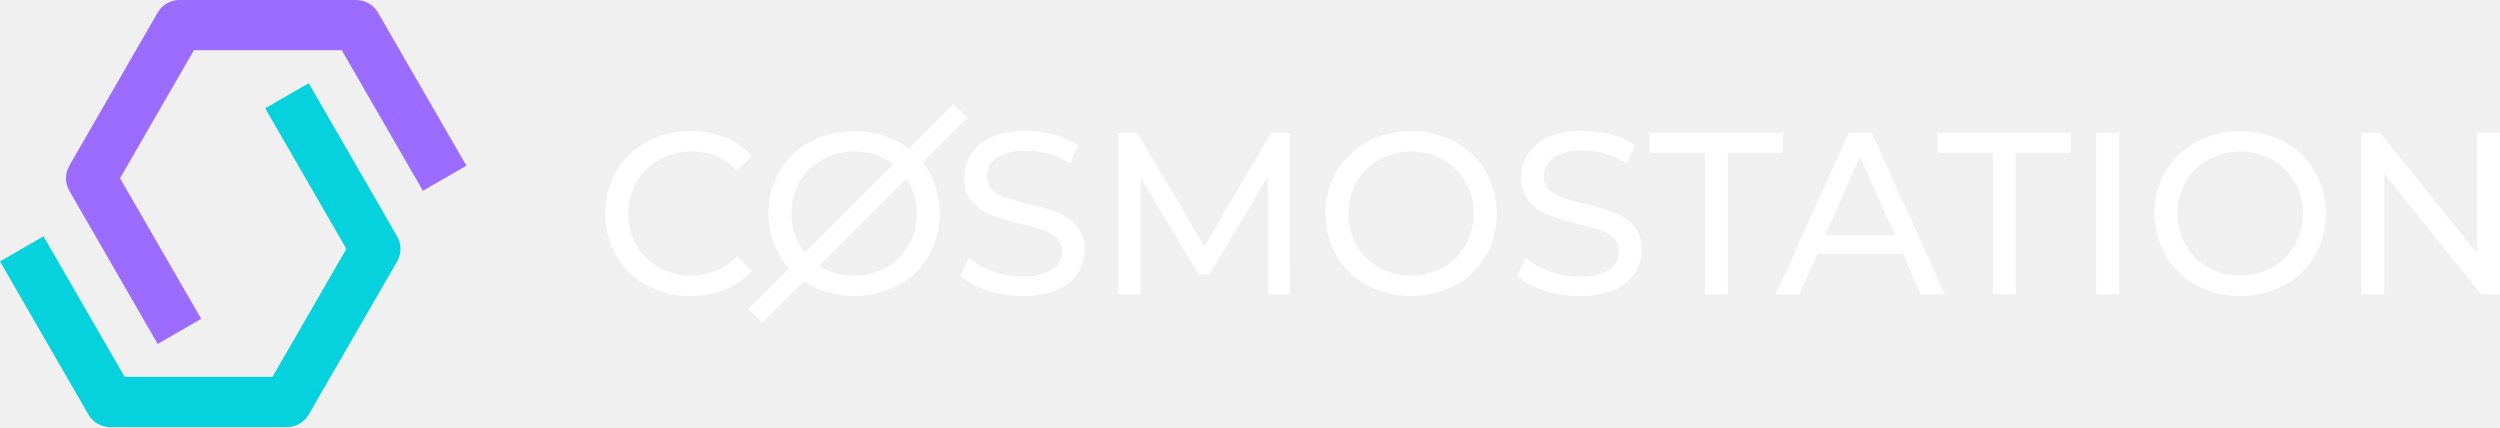
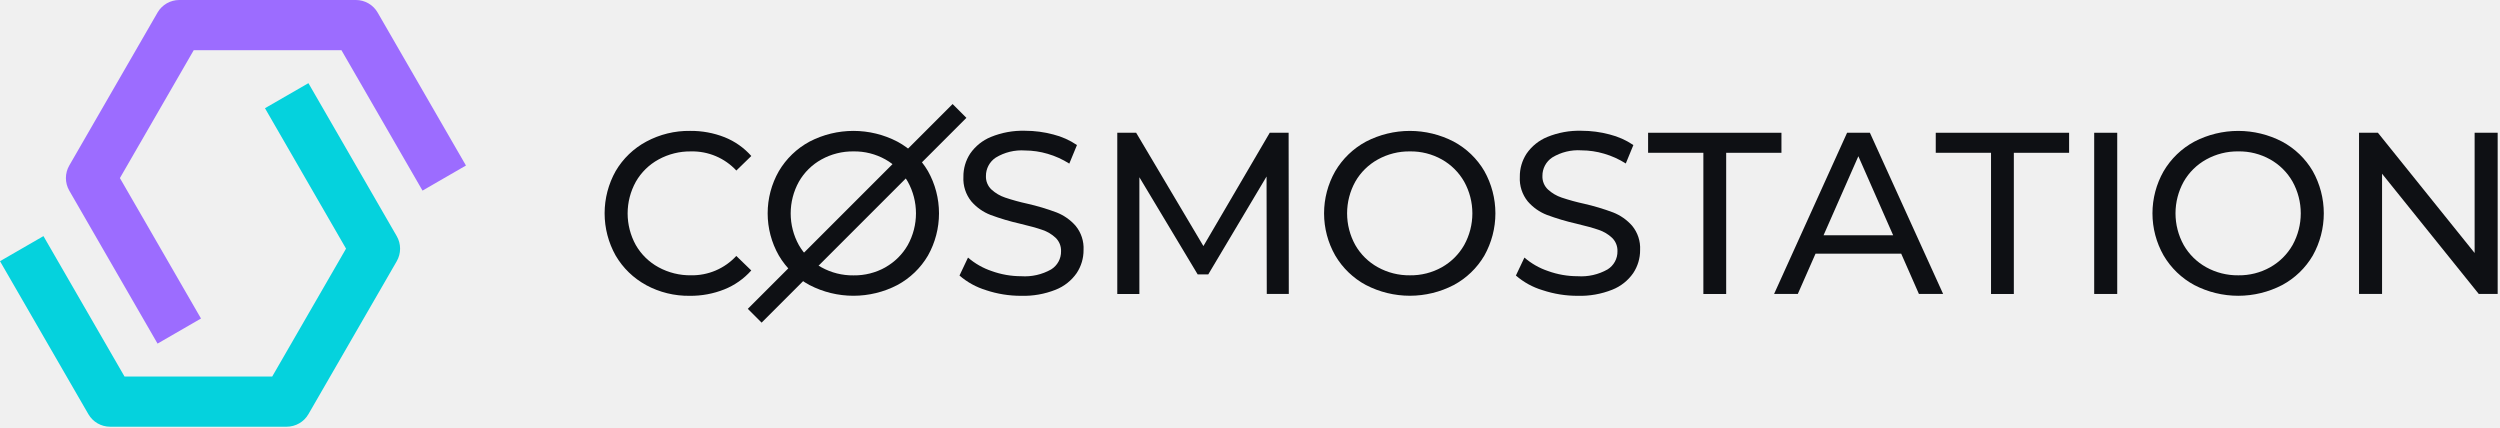
- <svg xmlns="http://www.w3.org/2000/svg" width="192.82" height="32.942" viewBox="0 0 192.82 32.942">
+ <svg xmlns="http://www.w3.org/2000/svg" width="193" height="33" viewBox="0 0 193 33" fill="none">
+   <g clip-path="url(#clip0)">
+     <path d="M12.162 26.526L5.347 14.715C5.177 14.421 5.088 14.086 5.088 13.746C5.088 13.406 5.177 13.072 5.347 12.778L12.162 0.969C12.332 0.674 12.577 0.43 12.871 0.26C13.166 0.089 13.5 -3.8436e-05 13.84 2.3432e-07H27.476C27.816 -0 28.15 0.089 28.444 0.259C28.739 0.429 28.983 0.674 29.153 0.968L35.972 12.778L32.618 14.715L26.359 3.874H14.957L9.257 13.747L15.517 24.589L12.162 26.526Z" fill="#9C6CFF" />
+     <path d="M22.133 32.942H8.5C8.16 32.942 7.826 32.853 7.532 32.683C7.237 32.513 6.993 32.268 6.823 31.974L0 20.164L3.354 18.227L9.614 29.069H21.014L26.714 19.195L20.456 8.354L23.81 6.42L30.628 18.23C30.798 18.524 30.887 18.858 30.887 19.198C30.887 19.538 30.798 19.872 30.628 20.167L23.81 31.974C23.64 32.268 23.395 32.513 23.101 32.682C22.807 32.852 22.473 32.942 22.133 32.942Z" fill="#05D2DD" />
+     <path d="M49.885 22.01C48.906 21.48 48.092 20.692 47.53 19.731C46.97 18.735 46.676 17.611 46.676 16.468C46.676 15.326 46.97 14.202 47.53 13.206C48.094 12.245 48.912 11.458 49.894 10.931C50.931 10.373 52.094 10.088 53.272 10.105C54.185 10.094 55.091 10.26 55.94 10.594C56.731 10.91 57.436 11.406 58.001 12.043L56.846 13.165C56.4 12.686 55.857 12.306 55.254 12.052C54.651 11.798 54.001 11.674 53.346 11.689C52.471 11.676 51.607 11.891 50.839 12.312C50.107 12.712 49.499 13.307 49.085 14.031C48.671 14.779 48.453 15.621 48.453 16.476C48.453 17.331 48.671 18.173 49.085 18.921C49.5 19.642 50.106 20.233 50.836 20.631C51.604 21.051 52.468 21.265 53.343 21.253C53.999 21.265 54.65 21.138 55.253 20.881C55.856 20.623 56.398 20.241 56.843 19.759L57.998 20.879C57.43 21.519 56.721 22.018 55.927 22.337C55.076 22.677 54.167 22.847 53.251 22.837C52.075 22.854 50.915 22.57 49.881 22.011" fill="#0E1014" />
+     <path d="M62.499 22.009C61.514 21.479 60.692 20.689 60.125 19.724C59.56 18.733 59.263 17.611 59.263 16.471C59.263 15.329 59.56 14.208 60.125 13.217C60.693 12.252 61.514 11.462 62.499 10.931C63.545 10.388 64.707 10.105 65.885 10.105C67.064 10.105 68.226 10.388 69.272 10.931C70.255 11.458 71.073 12.245 71.637 13.207C72.197 14.203 72.491 15.327 72.491 16.47C72.491 17.612 72.197 18.736 71.637 19.732C71.073 20.693 70.254 21.48 69.272 22.007C68.226 22.55 67.064 22.833 65.885 22.833C64.707 22.833 63.545 22.55 62.499 22.007V22.009ZM68.357 20.631C69.076 20.226 69.673 19.633 70.082 18.916C70.496 18.168 70.713 17.326 70.713 16.471C70.713 15.616 70.496 14.774 70.082 14.026C69.673 13.309 69.077 12.716 68.357 12.311C67.606 11.89 66.756 11.675 65.895 11.688C65.028 11.676 64.173 11.891 63.415 12.311C62.687 12.713 62.084 13.308 61.672 14.031C61.258 14.779 61.041 15.621 61.041 16.476C61.041 17.331 61.258 18.173 61.672 18.921C62.085 19.642 62.687 20.235 63.414 20.636C64.172 21.056 65.027 21.271 65.894 21.259C66.755 21.272 67.605 21.057 68.356 20.636" fill="#0E1014" />
+     <path d="M76.126 22.4C75.369 22.174 74.67 21.789 74.073 21.271L74.73 19.884C75.264 20.346 75.883 20.699 76.552 20.924C77.284 21.189 78.058 21.325 78.837 21.324C79.642 21.38 80.447 21.197 81.149 20.799C81.386 20.652 81.582 20.445 81.716 20.2C81.85 19.954 81.918 19.679 81.913 19.399C81.92 19.206 81.887 19.014 81.815 18.834C81.743 18.655 81.634 18.493 81.495 18.358C81.2 18.081 80.848 17.872 80.464 17.745C80.055 17.602 79.478 17.442 78.731 17.265C77.961 17.091 77.204 16.865 76.464 16.59C75.894 16.369 75.388 16.011 74.988 15.549C74.557 15.016 74.338 14.341 74.375 13.656C74.366 13.017 74.549 12.39 74.899 11.856C75.295 11.284 75.848 10.839 76.491 10.575C77.331 10.231 78.233 10.067 79.14 10.095C79.872 10.095 80.602 10.191 81.309 10.38C81.963 10.543 82.583 10.82 83.141 11.198L82.55 12.631C82.032 12.301 81.469 12.046 80.879 11.875C80.313 11.707 79.726 11.62 79.136 11.617C78.341 11.561 77.549 11.754 76.869 12.169C76.635 12.325 76.443 12.536 76.311 12.785C76.179 13.033 76.111 13.311 76.114 13.592C76.107 13.786 76.141 13.979 76.215 14.158C76.288 14.337 76.399 14.498 76.54 14.631C76.845 14.911 77.206 15.123 77.598 15.254C78.161 15.442 78.733 15.6 79.313 15.726C80.08 15.9 80.835 16.125 81.571 16.401C82.135 16.623 82.638 16.977 83.037 17.432C83.467 17.956 83.686 18.622 83.65 19.299C83.655 19.935 83.469 20.557 83.117 21.086C82.715 21.663 82.152 22.108 81.499 22.366C80.651 22.703 79.744 22.863 78.832 22.837C77.911 22.84 76.995 22.693 76.121 22.402" fill="#0E1014" />
+     <path d="M97.795 22.694L97.778 13.627L93.278 21.183H92.46L87.96 13.683V22.697H86.254V10.249H87.711L92.903 18.997L98.024 10.249H99.482L99.495 22.694H97.795Z" fill="#0E1014" />
+     <path d="M105.454 22.009C104.468 21.479 103.647 20.689 103.08 19.724C102.515 18.733 102.218 17.611 102.218 16.471C102.218 15.329 102.515 14.208 103.08 13.217C103.648 12.253 104.469 11.462 105.454 10.932C106.5 10.389 107.662 10.106 108.841 10.106C110.019 10.106 111.181 10.389 112.227 10.932C113.21 11.459 114.028 12.246 114.592 13.208C115.151 14.204 115.445 15.327 115.445 16.47C115.445 17.612 115.151 18.735 114.592 19.731C114.028 20.692 113.21 21.48 112.227 22.006C111.181 22.549 110.019 22.832 108.841 22.832C107.662 22.832 106.5 22.549 105.454 22.006V22.009ZM111.312 20.631C112.031 20.226 112.627 19.633 113.036 18.916C113.45 18.168 113.667 17.326 113.667 16.471C113.667 15.616 113.45 14.774 113.036 14.026C112.627 13.309 112.032 12.716 111.312 12.311C110.56 11.89 109.711 11.675 108.849 11.688C107.982 11.676 107.127 11.891 106.369 12.311C105.642 12.712 105.039 13.305 104.627 14.026C104.213 14.774 103.996 15.616 103.996 16.471C103.996 17.326 104.213 18.168 104.627 18.916C105.039 19.637 105.642 20.23 106.369 20.631C107.127 21.051 107.982 21.266 108.849 21.254C109.711 21.267 110.56 21.052 111.312 20.631" fill="#0E1014" />
+     <path d="M119.081 22.4C118.324 22.174 117.625 21.789 117.028 21.271L117.685 19.884C118.219 20.346 118.838 20.699 119.507 20.924C120.24 21.189 121.013 21.325 121.792 21.324C122.598 21.38 123.402 21.197 124.104 20.799C124.342 20.652 124.537 20.445 124.671 20.2C124.805 19.954 124.873 19.679 124.868 19.399C124.875 19.206 124.842 19.014 124.77 18.834C124.698 18.655 124.589 18.493 124.45 18.358C124.155 18.081 123.803 17.872 123.419 17.745C123.01 17.602 122.433 17.442 121.686 17.265C120.916 17.091 120.159 16.865 119.419 16.59C118.849 16.369 118.343 16.011 117.943 15.549C117.512 15.016 117.293 14.341 117.33 13.656C117.321 13.017 117.504 12.39 117.855 11.856C118.251 11.284 118.804 10.839 119.447 10.575C120.286 10.231 121.189 10.067 122.096 10.095C122.828 10.095 123.558 10.191 124.265 10.38C124.919 10.544 125.539 10.82 126.097 11.198L125.511 12.621C124.992 12.291 124.429 12.036 123.839 11.865C123.273 11.697 122.687 11.61 122.097 11.607C121.302 11.551 120.51 11.744 119.83 12.159C119.596 12.315 119.404 12.526 119.272 12.775C119.14 13.023 119.072 13.301 119.075 13.582C119.067 13.777 119.101 13.972 119.175 14.153C119.249 14.335 119.361 14.498 119.504 14.631C119.809 14.911 120.17 15.123 120.562 15.254C121.125 15.442 121.698 15.6 122.278 15.726C123.045 15.9 123.799 16.125 124.536 16.401C125.1 16.623 125.603 16.976 126.003 17.432C126.433 17.956 126.652 18.622 126.616 19.299C126.621 19.935 126.435 20.557 126.083 21.086C125.682 21.663 125.119 22.108 124.465 22.366C123.617 22.703 122.71 22.863 121.798 22.837C120.877 22.84 119.961 22.693 119.087 22.402" fill="#0E1014" />
+     <path d="M131.5 11.795H127.233V10.249H137.528V11.796H133.261V22.696H131.5V11.795Z" fill="#0E1014" />
+     <path d="M146.773 19.583H140.159L138.79 22.694H136.959L142.595 10.249H144.356L150.01 22.694H148.141L146.773 19.583ZM146.15 18.16L143.465 12.06L140.78 18.16H146.15Z" fill="#0E1014" />
+     <path d="M153.707 11.795H149.44V10.249H159.735V11.796H155.468V22.696H153.707V11.795Z" fill="#0E1014" />
+     <path d="M163.45 10.249H161.672V22.694H163.45V10.249Z" fill="#0E1014" />
+     <path d="M169.405 22.009C168.42 21.479 167.599 20.689 167.032 19.724C166.467 18.733 166.17 17.612 166.17 16.471C166.17 15.33 166.467 14.208 167.032 13.217C167.599 12.253 168.42 11.462 169.405 10.932C170.451 10.389 171.613 10.106 172.792 10.106C173.971 10.106 175.133 10.389 176.179 10.932C177.162 11.459 177.98 12.246 178.544 13.208C179.103 14.204 179.397 15.328 179.397 16.471C179.397 17.613 179.103 18.737 178.544 19.733C177.98 20.695 177.161 21.482 176.179 22.008C175.133 22.551 173.971 22.834 172.792 22.834C171.613 22.834 170.451 22.551 169.405 22.008V22.009ZM175.264 20.63C175.983 20.225 176.579 19.632 176.988 18.915C177.402 18.167 177.619 17.325 177.619 16.47C177.619 15.615 177.402 14.774 176.988 14.025C176.58 13.308 175.984 12.715 175.264 12.31C174.513 11.889 173.663 11.674 172.802 11.687C171.935 11.675 171.08 11.89 170.322 12.31C169.595 12.711 168.992 13.304 168.58 14.025C168.166 14.774 167.949 15.615 167.949 16.47C167.949 17.325 168.166 18.167 168.58 18.915C168.992 19.636 169.594 20.229 170.32 20.631C171.078 21.051 171.933 21.266 172.8 21.254C173.661 21.267 174.511 21.052 175.262 20.631" fill="#0E1014" />
+     <path d="M192.82 10.249V22.694H191.362L183.895 13.413V22.694H182.117V10.249H183.575L191.041 19.53V10.249H192.82Z" fill="#0E1014" />
+     <path d="M73.541 8.032L57.731 23.842L58.797 24.908L74.607 9.098L73.541 8.032Z" fill="#0E1014" />
+   </g>
  <defs>
-     <clipPath id="clip-path">
-       <rect id="사각형_2102" data-name="사각형 2102" width="192.82" height="32.942" fill="#fff" />
+     <clipPath id="clip0">
+       <rect width="192.82" height="32.942" fill="white" />
    </clipPath>
  </defs>
-   <g id="cosmostationlogo" transform="translate(0 0)">
-     <g id="그룹_4042" data-name="그룹 4042" transform="translate(0 0)" clip-path="url(#clip-path)">
-       <path id="패스_2394" data-name="패스 2394" d="M15.315,26.526,8.5,14.715a1.938,1.938,0,0,1,0-1.937L15.315.969A1.937,1.937,0,0,1,16.993,0H30.629a1.935,1.935,0,0,1,1.677.968l6.819,11.81-3.354,1.937L29.512,3.874H18.11l-5.7,9.873,6.26,10.842Z" transform="translate(-3.153 0)" fill="#9c6cff" />
-       <path id="패스_2395" data-name="패스 2395" d="M22.133,36.922H8.5a1.936,1.936,0,0,1-1.677-.968L0,24.144l3.354-1.937,6.26,10.842h11.4l5.7-9.874L20.456,12.334,23.81,10.4l6.818,11.81a1.938,1.938,0,0,1,0,1.937L23.81,35.954a1.938,1.938,0,0,1-1.677.968" transform="translate(0 -3.98)" fill="#05d2dd" />
-       <path id="패스_2396" data-name="패스 2396" d="M78.839,28.279A6.083,6.083,0,0,1,76.484,26a6.662,6.662,0,0,1,0-6.525A6.064,6.064,0,0,1,78.848,17.2a6.92,6.92,0,0,1,3.378-.826,7.062,7.062,0,0,1,2.668.489,5.458,5.458,0,0,1,2.061,1.449L85.8,19.434a4.637,4.637,0,0,0-3.5-1.476,5.065,5.065,0,0,0-2.507.623A4.51,4.51,0,0,0,78.039,20.3a5.049,5.049,0,0,0,0,4.89A4.508,4.508,0,0,0,79.79,26.9a5.072,5.072,0,0,0,2.507.622,4.645,4.645,0,0,0,3.5-1.494l1.155,1.12a5.525,5.525,0,0,1-2.071,1.458,7.008,7.008,0,0,1-2.676.5,6.874,6.874,0,0,1-3.37-.826" transform="translate(-28.954 -6.269)" fill="#fff" />
-       <path id="패스_2397" data-name="패스 2397" d="M99.262,28.278a6.115,6.115,0,0,1-2.374-2.285,6.57,6.57,0,0,1,0-6.507A6.123,6.123,0,0,1,99.262,17.2a7.353,7.353,0,0,1,6.773,0,6.063,6.063,0,0,1,2.365,2.276,6.662,6.662,0,0,1,0,6.525,6.062,6.062,0,0,1-2.365,2.275,7.353,7.353,0,0,1-6.773,0M105.12,26.9a4.566,4.566,0,0,0,1.725-1.715,5.054,5.054,0,0,0,0-4.89,4.557,4.557,0,0,0-1.725-1.715,4.884,4.884,0,0,0-2.462-.623,4.979,4.979,0,0,0-2.48.623A4.521,4.521,0,0,0,98.435,20.3a5.05,5.05,0,0,0,0,4.89,4.53,4.53,0,0,0,1.742,1.715,4.979,4.979,0,0,0,2.48.623,4.884,4.884,0,0,0,2.462-.623" transform="translate(-36.763 -6.269)" fill="#fff" />
-       <path id="패스_2398" data-name="패스 2398" d="M122.076,28.669a5.571,5.571,0,0,1-2.053-1.129l.657-1.387a5.441,5.441,0,0,0,1.822,1.04,6.687,6.687,0,0,0,2.285.4,4.116,4.116,0,0,0,2.312-.525,1.617,1.617,0,0,0,.764-1.4,1.379,1.379,0,0,0-.418-1.041,2.788,2.788,0,0,0-1.031-.613q-.613-.214-1.733-.48a17.731,17.731,0,0,1-2.267-.675,3.744,3.744,0,0,1-1.476-1.041,2.775,2.775,0,0,1-.613-1.893,3.2,3.2,0,0,1,.524-1.8,3.6,3.6,0,0,1,1.592-1.281,6.457,6.457,0,0,1,2.649-.48,8.356,8.356,0,0,1,2.169.285,5.763,5.763,0,0,1,1.832.818L128.5,18.9a6.465,6.465,0,0,0-1.671-.756,6.258,6.258,0,0,0-1.743-.258,3.836,3.836,0,0,0-2.267.552,1.688,1.688,0,0,0-.755,1.423,1.358,1.358,0,0,0,.426,1.039,2.949,2.949,0,0,0,1.058.623,16.58,16.58,0,0,0,1.715.472,17.4,17.4,0,0,1,2.258.675,3.8,3.8,0,0,1,1.466,1.031,2.713,2.713,0,0,1,.613,1.867,3.183,3.183,0,0,1-.533,1.787,3.574,3.574,0,0,1-1.618,1.28,6.694,6.694,0,0,1-2.667.471,8.51,8.51,0,0,1-2.711-.435" transform="translate(-45.95 -6.269)" fill="#fff" />
-       <path id="패스_2399" data-name="패스 2399" d="M151.3,29.051l-.017-9.067-4.5,7.556h-.818l-4.5-7.5v9.014h-1.706V16.606h1.457l5.192,8.748,5.121-8.748h1.458L153,29.051Z" transform="translate(-53.505 -6.357)" fill="#fff" />
-       <path id="패스_2400" data-name="패스 2400" d="M168.862,28.278a6.11,6.11,0,0,1-2.374-2.285,6.571,6.571,0,0,1,0-6.507,6.119,6.119,0,0,1,2.374-2.285,7.353,7.353,0,0,1,6.773,0A6.063,6.063,0,0,1,178,19.477,6.662,6.662,0,0,1,178,26a6.061,6.061,0,0,1-2.365,2.275,7.353,7.353,0,0,1-6.773,0M174.72,26.9a4.56,4.56,0,0,0,1.724-1.715,5.054,5.054,0,0,0,0-4.89,4.552,4.552,0,0,0-1.724-1.715,4.885,4.885,0,0,0-2.463-.623,4.979,4.979,0,0,0-2.48.623,4.517,4.517,0,0,0-1.742,1.715,5.049,5.049,0,0,0,0,4.89,4.525,4.525,0,0,0,1.742,1.715,4.979,4.979,0,0,0,2.48.623,4.885,4.885,0,0,0,2.463-.623" transform="translate(-63.408 -6.269)" fill="#fff" />
-       <path id="패스_2401" data-name="패스 2401" d="M191.677,28.669a5.571,5.571,0,0,1-2.053-1.129l.657-1.387a5.44,5.44,0,0,0,1.822,1.04,6.687,6.687,0,0,0,2.285.4,4.116,4.116,0,0,0,2.312-.525,1.617,1.617,0,0,0,.764-1.4,1.379,1.379,0,0,0-.418-1.041,2.788,2.788,0,0,0-1.031-.613q-.613-.214-1.733-.48a17.773,17.773,0,0,1-2.267-.675,3.747,3.747,0,0,1-1.476-1.041,2.775,2.775,0,0,1-.613-1.893,3.2,3.2,0,0,1,.525-1.8,3.6,3.6,0,0,1,1.592-1.281,6.457,6.457,0,0,1,2.649-.48,8.363,8.363,0,0,1,2.169.285,5.768,5.768,0,0,1,1.832.818l-.586,1.423a6.46,6.46,0,0,0-1.672-.756,6.25,6.25,0,0,0-1.742-.258,3.838,3.838,0,0,0-2.267.552,1.688,1.688,0,0,0-.755,1.423A1.358,1.358,0,0,0,192.1,20.9a2.952,2.952,0,0,0,1.058.623,16.65,16.65,0,0,0,1.716.472,17.42,17.42,0,0,1,2.258.675,3.8,3.8,0,0,1,1.467,1.031,2.713,2.713,0,0,1,.613,1.867,3.179,3.179,0,0,1-.533,1.787,3.568,3.568,0,0,1-1.618,1.28,6.694,6.694,0,0,1-2.667.471,8.507,8.507,0,0,1-2.711-.435" transform="translate(-72.596 -6.269)" fill="#fff" />
-       <path id="패스_2402" data-name="패스 2402" d="M210.426,18.152h-4.267V16.606h10.295v1.547h-4.267v10.9h-1.761Z" transform="translate(-78.926 -6.357)" fill="#fff" />
-       <path id="패스_2403" data-name="패스 2403" d="M231.732,25.94h-6.614l-1.369,3.111h-1.831l5.636-12.445h1.761l5.654,12.445H233.1Zm-.623-1.423-2.685-6.1-2.685,6.1Z" transform="translate(-84.959 -6.357)" fill="#fff" />
-       <path id="패스_2404" data-name="패스 2404" d="M246.409,18.152h-4.267V16.606h10.295v1.547h-4.267v10.9h-1.761Z" transform="translate(-92.702 -6.357)" fill="#fff" />
-       <rect id="사각형_2100" data-name="사각형 2100" width="1.778" height="12.445" transform="translate(161.672 10.249)" fill="#fff" />
-       <path id="패스_2405" data-name="패스 2405" d="M272.485,28.278a6.109,6.109,0,0,1-2.373-2.285,6.571,6.571,0,0,1,0-6.507,6.117,6.117,0,0,1,2.373-2.285,7.354,7.354,0,0,1,6.774,0,6.064,6.064,0,0,1,2.365,2.276,6.663,6.663,0,0,1,0,6.525,6.062,6.062,0,0,1-2.365,2.275,7.354,7.354,0,0,1-6.774,0m5.859-1.378a4.56,4.56,0,0,0,1.724-1.715,5.053,5.053,0,0,0,0-4.89,4.551,4.551,0,0,0-1.724-1.715,4.884,4.884,0,0,0-2.462-.623,4.982,4.982,0,0,0-2.48.623,4.52,4.52,0,0,0-1.742,1.715,5.05,5.05,0,0,0,0,4.89A4.528,4.528,0,0,0,273.4,26.9a4.982,4.982,0,0,0,2.48.623,4.884,4.884,0,0,0,2.462-.623" transform="translate(-103.08 -6.269)" fill="#fff" />
-       <path id="패스_2406" data-name="패스 2406" d="M305.793,16.606V29.051h-1.458l-7.467-9.281v9.281H295.09V16.606h1.458l7.466,9.281V16.606Z" transform="translate(-112.973 -6.357)" fill="#fff" />
-       <rect id="사각형_2101" data-name="사각형 2101" width="22.362" height="1.508" transform="matrix(0.707, -0.707, 0.707, 0.707, 57.731, 23.842)" fill="#fff" />
-     </g>
-   </g>
</svg>
